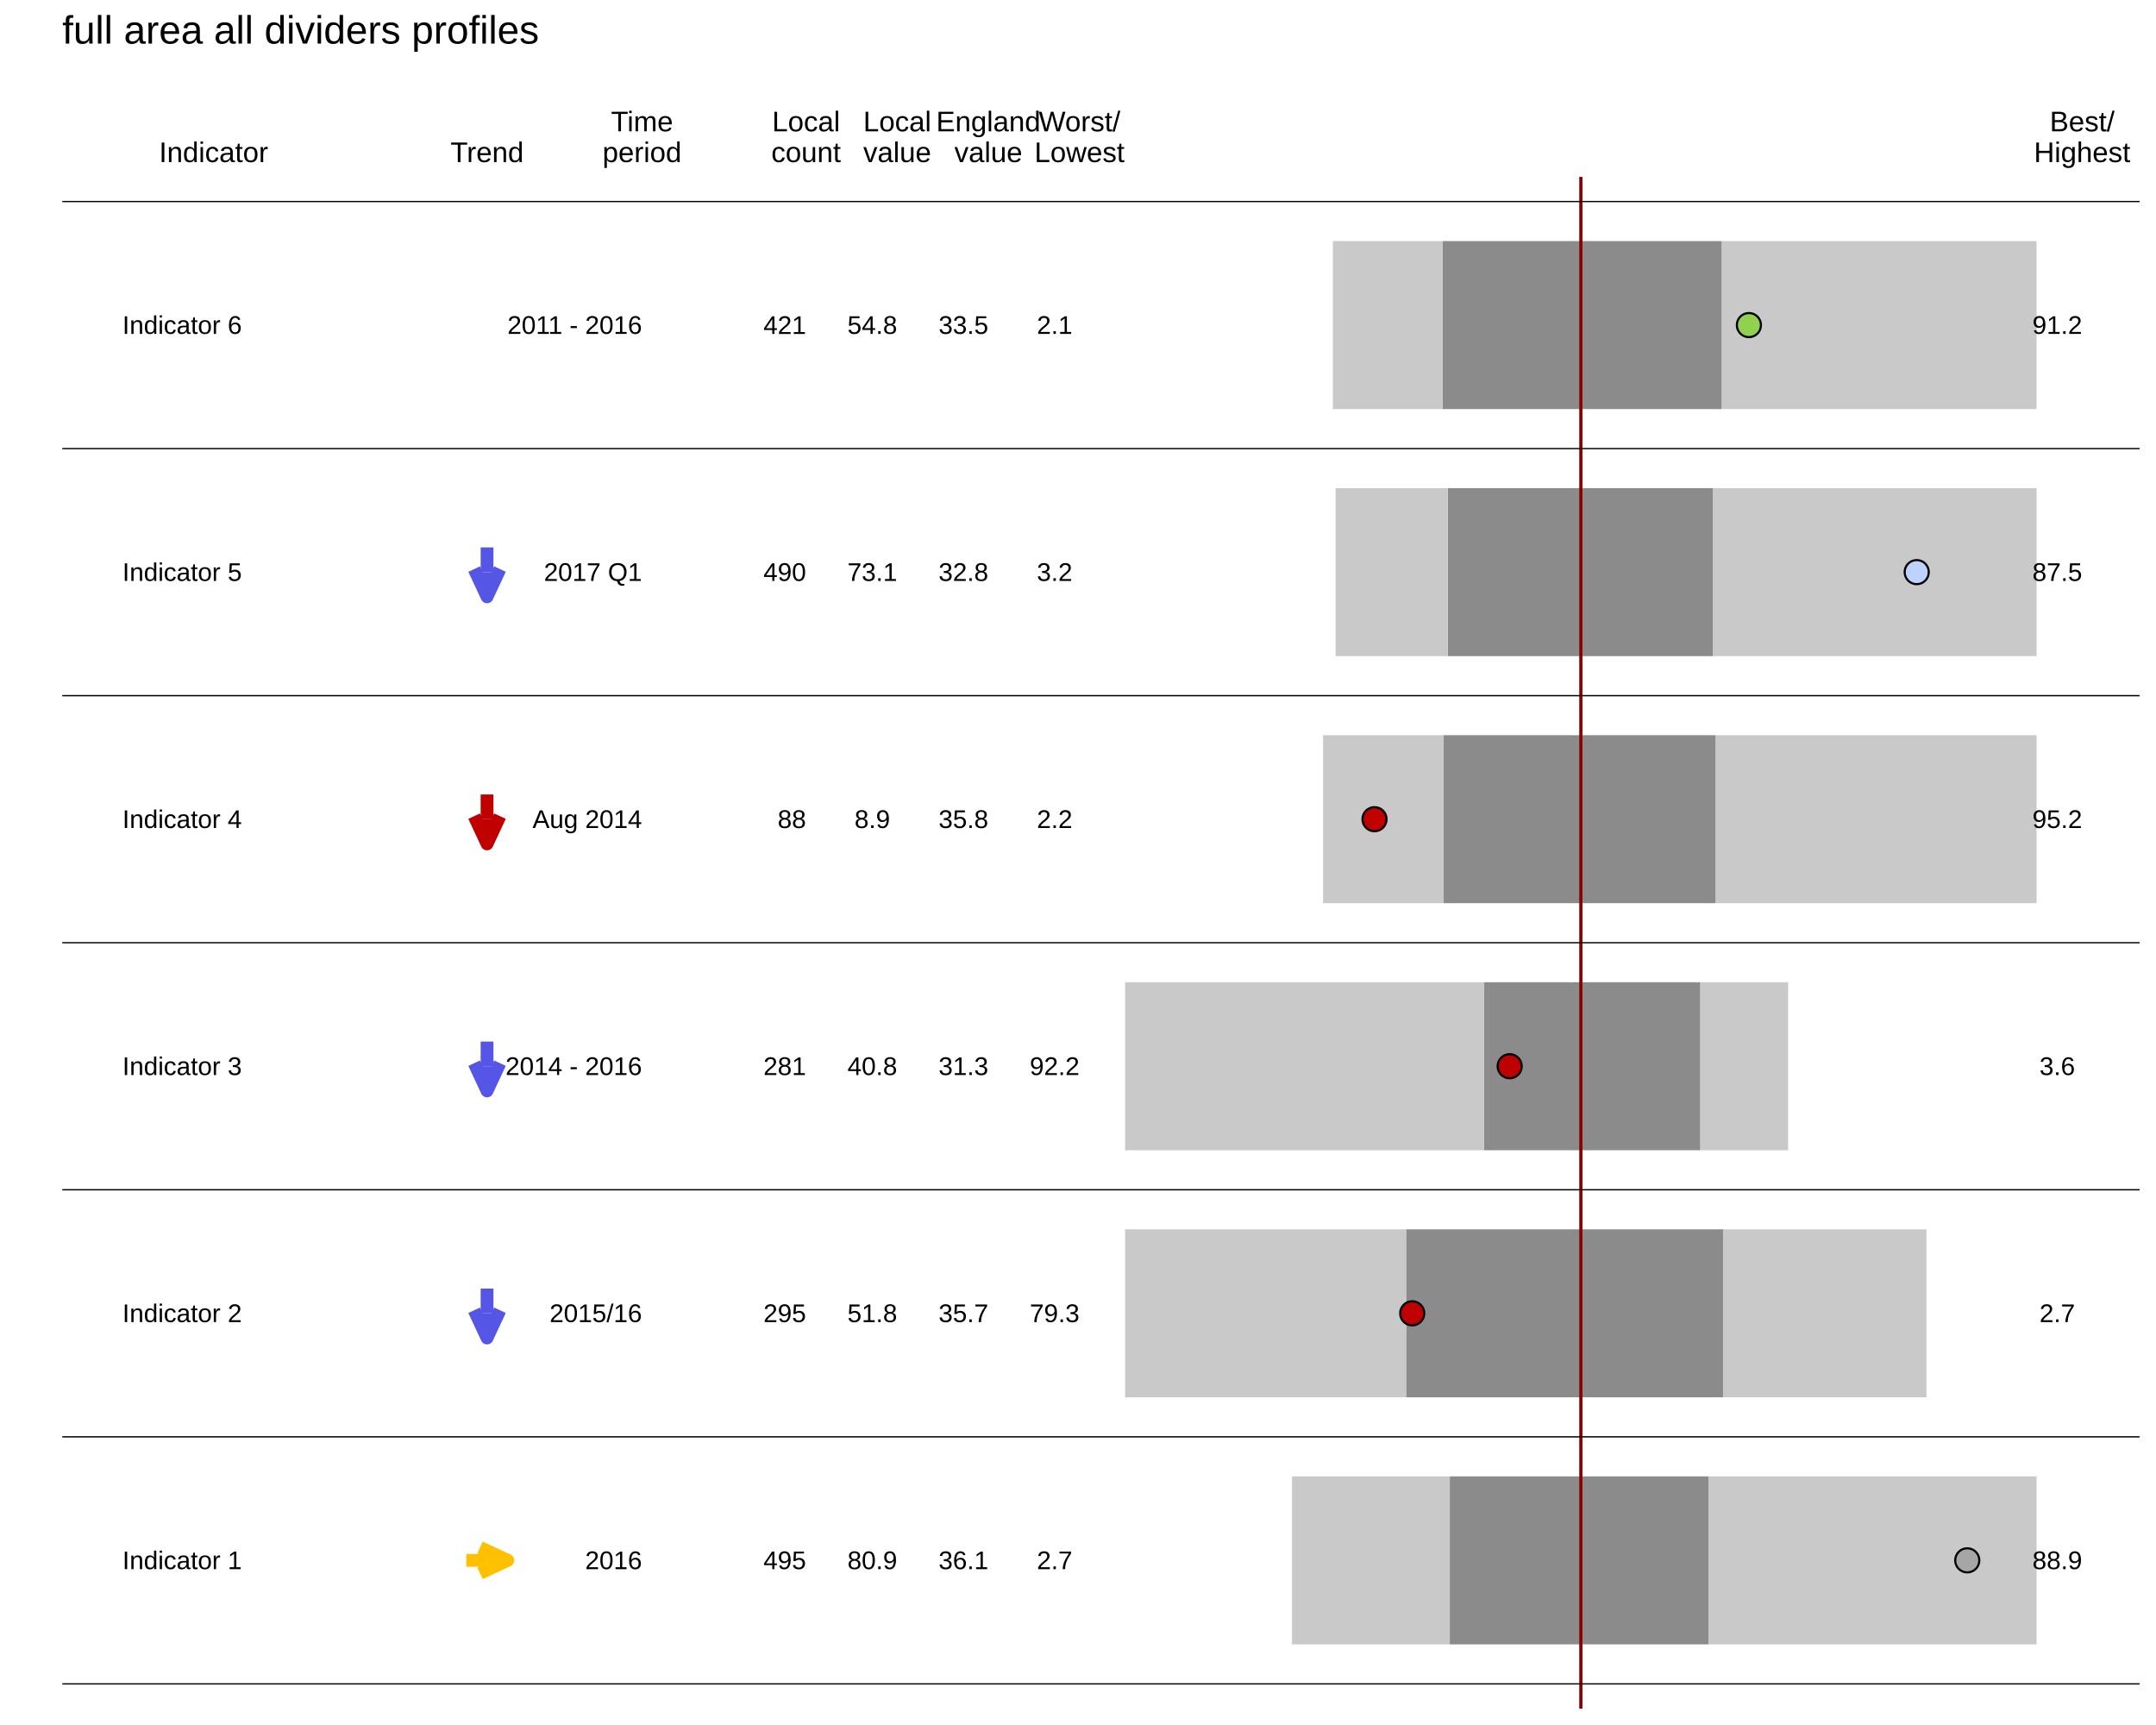
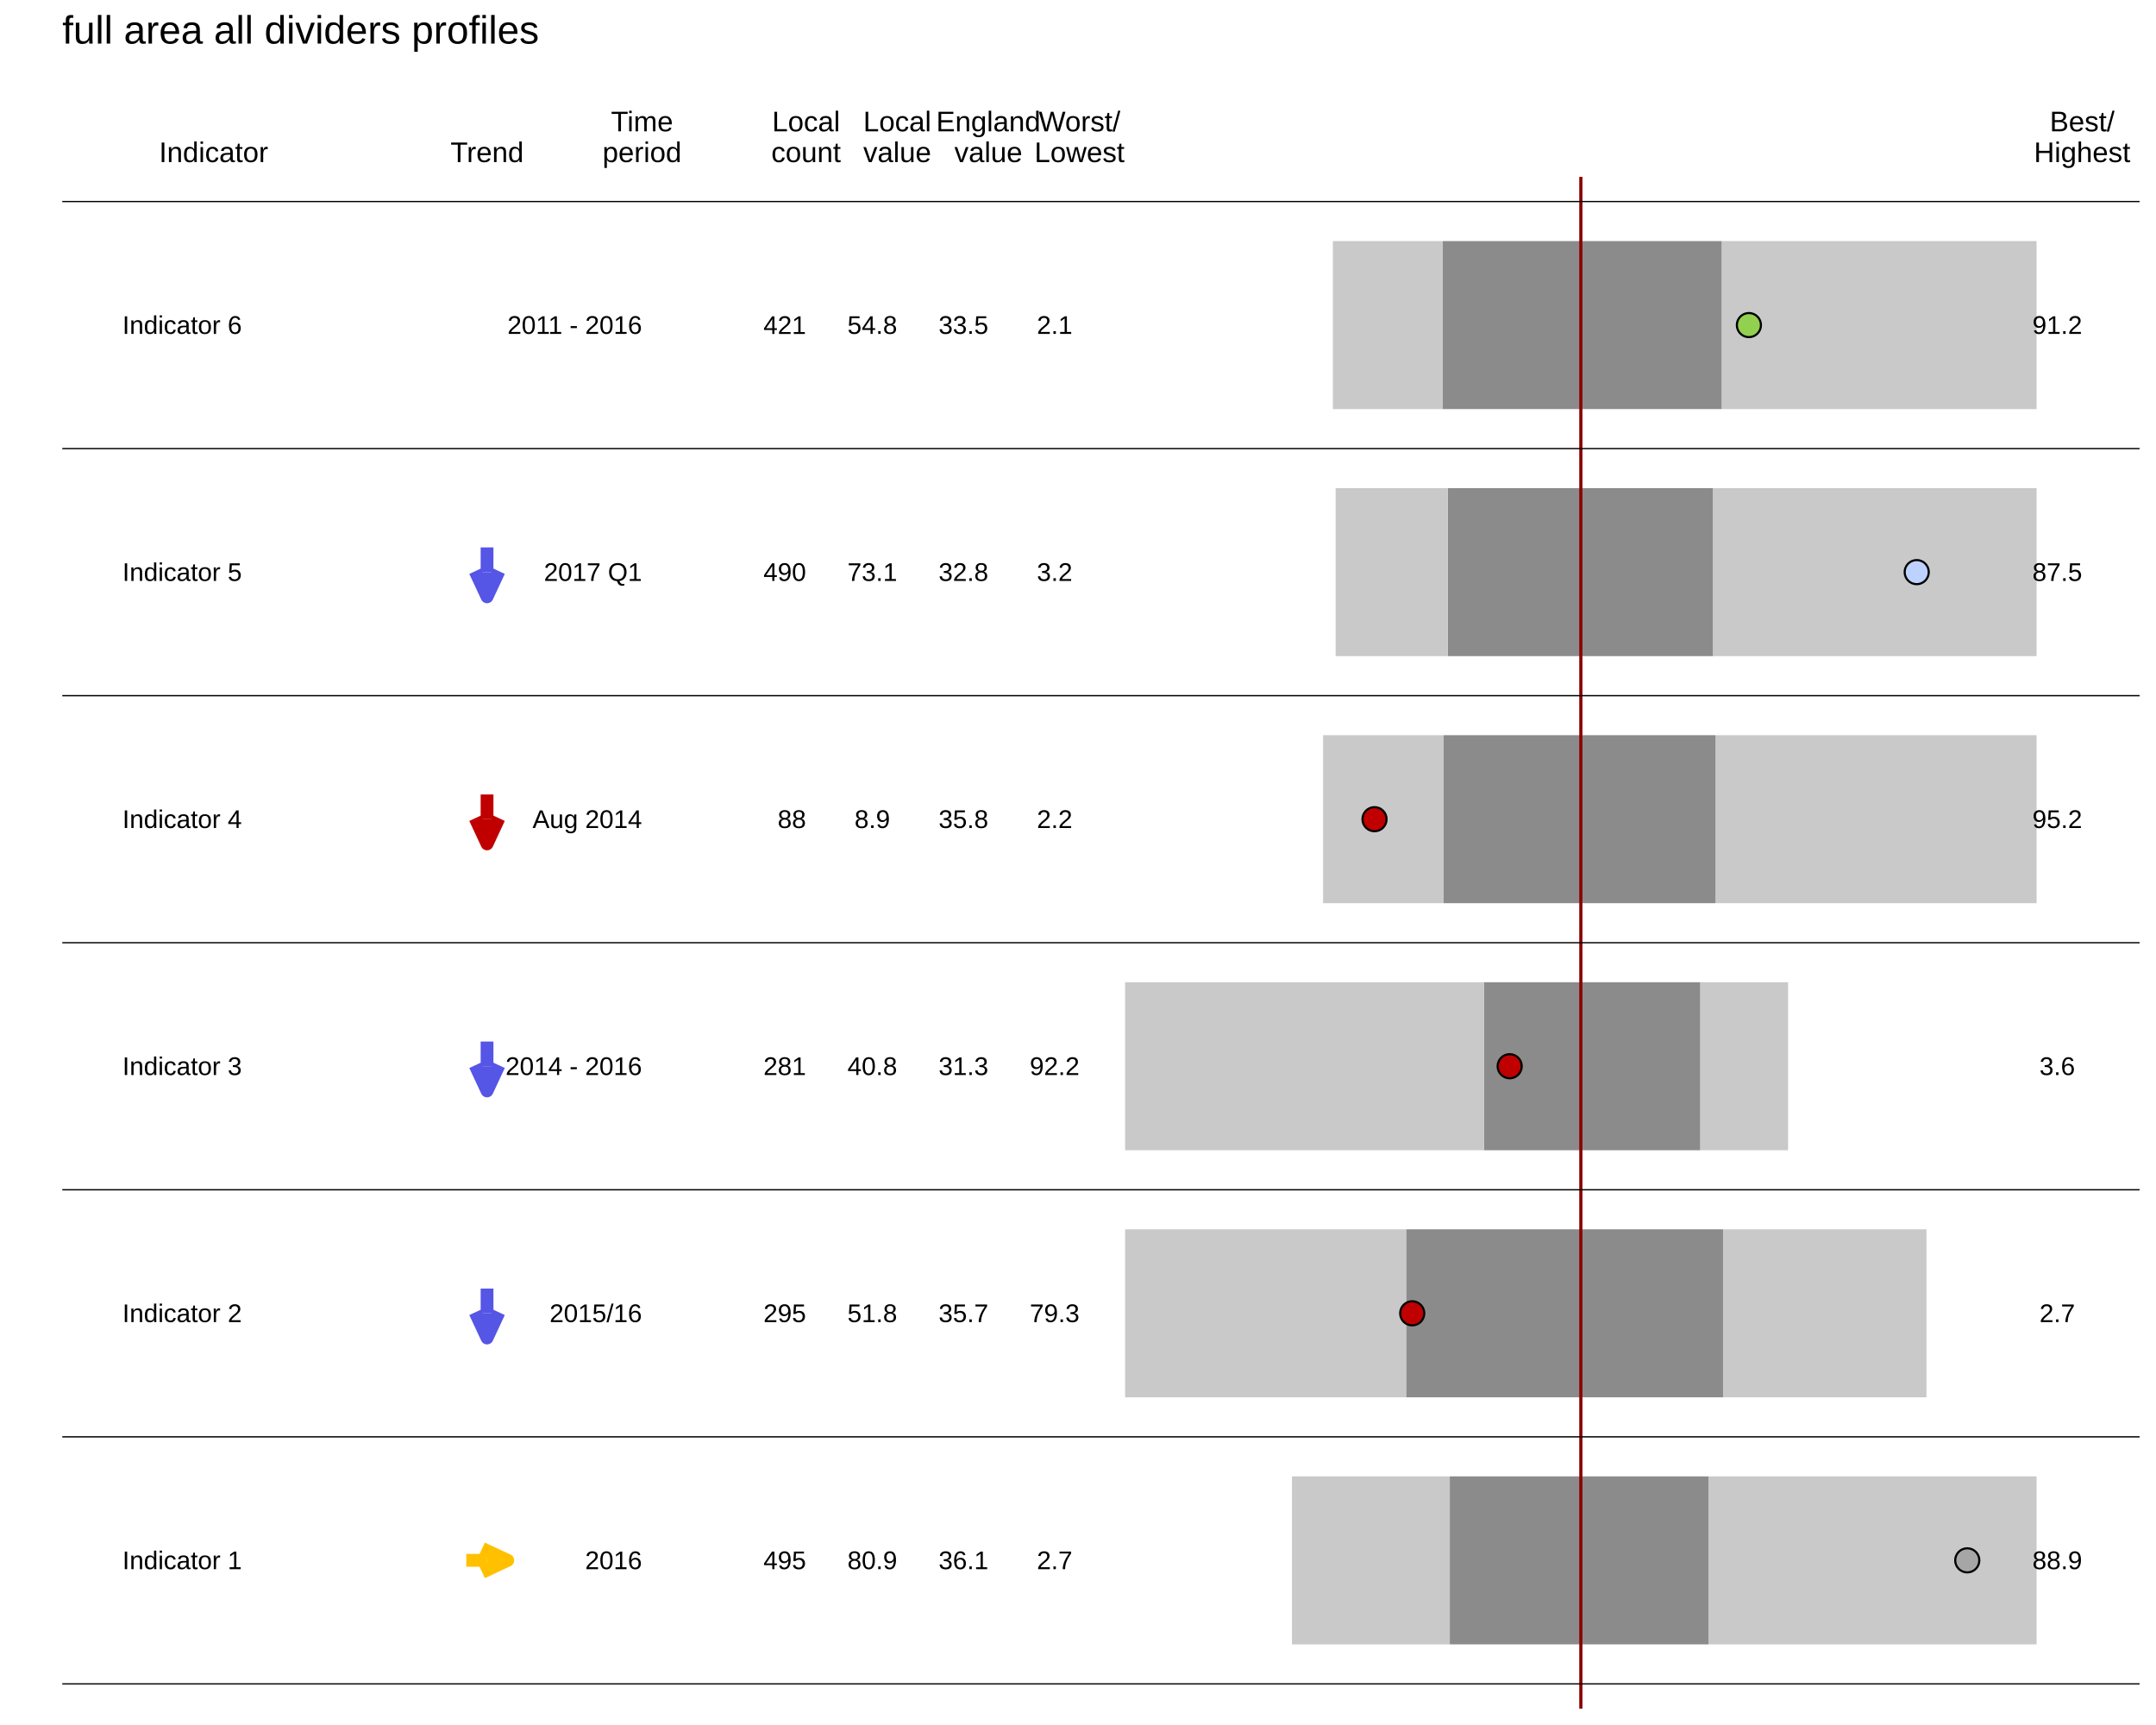
<svg xmlns="http://www.w3.org/2000/svg" viewBox="0 0 720.00 576.00">
  <defs>
    <style type="text/css">
    line, polyline, polygon, path, rect, circle {
      fill: none;
      stroke: #000000;
      stroke-linecap: round;
      stroke-linejoin: round;
      stroke-miterlimit: 10.00;
    }
  </style>
  </defs>
  <rect width="100%" height="100%" style="stroke: none; fill: #FFFFFF;" />
  <defs>
    <clipPath id="cpMjAuODB8NzE0LjUyfDU3MC41Mnw1OS4wNQ==">
      <rect x="20.80" y="59.05" width="693.72" height="511.47" />
    </clipPath>
  </defs>
  <rect x="570.52" y="492.98" width="109.60" height="56.10" style="stroke-width: 1.07; stroke: none; stroke-linecap: square; stroke-linejoin: miter; fill: #C9C9C9;" clip-path="url(#cpMjAuODB8NzE0LjUyfDU3MC41Mnw1OS4wNQ==)" />
  <rect x="484.15" y="492.98" width="86.38" height="56.10" style="stroke-width: 1.07; stroke: none; stroke-linecap: square; stroke-linejoin: miter; fill: #8B8B8B;" clip-path="url(#cpMjAuODB8NzE0LjUyfDU3MC41Mnw1OS4wNQ==)" />
  <rect x="431.44" y="492.98" width="52.70" height="56.10" style="stroke-width: 1.07; stroke: none; stroke-linecap: square; stroke-linejoin: miter; fill: #C9C9C9;" clip-path="url(#cpMjAuODB8NzE0LjUyfDU3MC41Mnw1OS4wNQ==)" />
  <rect x="375.73" y="492.98" width="55.71" height="56.10" style="stroke-width: 1.07; stroke: none; stroke-linecap: square; stroke-linejoin: miter; fill: #FFFFFF;" clip-path="url(#cpMjAuODB8NzE0LjUyfDU3MC41Mnw1OS4wNQ==)" />
  <rect x="575.42" y="410.48" width="67.93" height="56.10" style="stroke-width: 1.07; stroke: none; stroke-linecap: square; stroke-linejoin: miter; fill: #C9C9C9;" clip-path="url(#cpMjAuODB8NzE0LjUyfDU3MC41Mnw1OS4wNQ==)" />
  <rect x="469.56" y="410.48" width="105.85" height="56.10" style="stroke-width: 1.07; stroke: none; stroke-linecap: square; stroke-linejoin: miter; fill: #8B8B8B;" clip-path="url(#cpMjAuODB8NzE0LjUyfDU3MC41Mnw1OS4wNQ==)" />
  <rect x="375.73" y="410.48" width="93.84" height="56.10" style="stroke-width: 1.07; stroke: none; stroke-linecap: square; stroke-linejoin: miter; fill: #C9C9C9;" clip-path="url(#cpMjAuODB8NzE0LjUyfDU3MC41Mnw1OS4wNQ==)" />
  <rect x="375.73" y="410.48" width="0.00" height="56.10" style="stroke-width: 1.07; stroke: none; stroke-linecap: square; stroke-linejoin: miter; fill: #FFFFFF;" clip-path="url(#cpMjAuODB8NzE0LjUyfDU3MC41Mnw1OS4wNQ==)" />
  <rect x="567.78" y="327.98" width="29.36" height="56.10" style="stroke-width: 1.07; stroke: none; stroke-linecap: square; stroke-linejoin: miter; fill: #C9C9C9;" clip-path="url(#cpMjAuODB8NzE0LjUyfDU3MC41Mnw1OS4wNQ==)" />
  <rect x="495.57" y="327.98" width="72.21" height="56.10" style="stroke-width: 1.07; stroke: none; stroke-linecap: square; stroke-linejoin: miter; fill: #8B8B8B;" clip-path="url(#cpMjAuODB8NzE0LjUyfDU3MC41Mnw1OS4wNQ==)" />
  <rect x="375.73" y="327.98" width="119.85" height="56.10" style="stroke-width: 1.07; stroke: none; stroke-linecap: square; stroke-linejoin: miter; fill: #C9C9C9;" clip-path="url(#cpMjAuODB8NzE0LjUyfDU3MC41Mnw1OS4wNQ==)" />
  <rect x="375.73" y="327.98" width="0.00" height="56.10" style="stroke-width: 1.07; stroke: none; stroke-linecap: square; stroke-linejoin: miter; fill: #FFFFFF;" clip-path="url(#cpMjAuODB8NzE0LjUyfDU3MC41Mnw1OS4wNQ==)" />
  <rect x="572.92" y="245.49" width="107.21" height="56.10" style="stroke-width: 1.07; stroke: none; stroke-linecap: square; stroke-linejoin: miter; fill: #C9C9C9;" clip-path="url(#cpMjAuODB8NzE0LjUyfDU3MC41Mnw1OS4wNQ==)" />
  <rect x="482.11" y="245.49" width="90.80" height="56.10" style="stroke-width: 1.07; stroke: none; stroke-linecap: square; stroke-linejoin: miter; fill: #8B8B8B;" clip-path="url(#cpMjAuODB8NzE0LjUyfDU3MC41Mnw1OS4wNQ==)" />
  <rect x="441.82" y="245.49" width="40.30" height="56.10" style="stroke-width: 1.07; stroke: none; stroke-linecap: square; stroke-linejoin: miter; fill: #C9C9C9;" clip-path="url(#cpMjAuODB8NzE0LjUyfDU3MC41Mnw1OS4wNQ==)" />
  <rect x="375.73" y="245.49" width="66.09" height="56.10" style="stroke-width: 1.07; stroke: none; stroke-linecap: square; stroke-linejoin: miter; fill: #FFFFFF;" clip-path="url(#cpMjAuODB8NzE0LjUyfDU3MC41Mnw1OS4wNQ==)" />
  <rect x="572.01" y="162.99" width="108.12" height="56.10" style="stroke-width: 1.07; stroke: none; stroke-linecap: square; stroke-linejoin: miter; fill: #C9C9C9;" clip-path="url(#cpMjAuODB8NzE0LjUyfDU3MC41Mnw1OS4wNQ==)" />
  <rect x="483.50" y="162.99" width="88.51" height="56.10" style="stroke-width: 1.07; stroke: none; stroke-linecap: square; stroke-linejoin: miter; fill: #8B8B8B;" clip-path="url(#cpMjAuODB8NzE0LjUyfDU3MC41Mnw1OS4wNQ==)" />
  <rect x="445.96" y="162.99" width="37.54" height="56.10" style="stroke-width: 1.07; stroke: none; stroke-linecap: square; stroke-linejoin: miter; fill: #C9C9C9;" clip-path="url(#cpMjAuODB8NzE0LjUyfDU3MC41Mnw1OS4wNQ==)" />
  <rect x="375.73" y="162.99" width="70.23" height="56.10" style="stroke-width: 1.07; stroke: none; stroke-linecap: square; stroke-linejoin: miter; fill: #FFFFFF;" clip-path="url(#cpMjAuODB8NzE0LjUyfDU3MC41Mnw1OS4wNQ==)" />
  <rect x="574.94" y="80.50" width="105.18" height="56.10" style="stroke-width: 1.07; stroke: none; stroke-linecap: square; stroke-linejoin: miter; fill: #C9C9C9;" clip-path="url(#cpMjAuODB8NzE0LjUyfDU3MC41Mnw1OS4wNQ==)" />
  <rect x="481.72" y="80.50" width="93.22" height="56.10" style="stroke-width: 1.07; stroke: none; stroke-linecap: square; stroke-linejoin: miter; fill: #8B8B8B;" clip-path="url(#cpMjAuODB8NzE0LjUyfDU3MC41Mnw1OS4wNQ==)" />
  <rect x="445.05" y="80.50" width="36.67" height="56.10" style="stroke-width: 1.07; stroke: none; stroke-linecap: square; stroke-linejoin: miter; fill: #C9C9C9;" clip-path="url(#cpMjAuODB8NzE0LjUyfDU3MC41Mnw1OS4wNQ==)" />
  <rect x="375.73" y="80.50" width="69.32" height="56.10" style="stroke-width: 1.07; stroke: none; stroke-linecap: square; stroke-linejoin: miter; fill: #FFFFFF;" clip-path="url(#cpMjAuODB8NzE0LjUyfDU3MC41Mnw1OS4wNQ==)" />
  <circle cx="656.97" cy="521.02" r="3.02pt" style="stroke-width: 0.71; fill: #A6A6A6;" clip-path="url(#cpMjAuODB8NzE0LjUyfDU3MC41Mnw1OS4wNQ==)" />
  <circle cx="471.61" cy="438.53" r="3.02pt" style="stroke-width: 0.71; fill: #C00000;" clip-path="url(#cpMjAuODB8NzE0LjUyfDU3MC41Mnw1OS4wNQ==)" />
  <circle cx="504.16" cy="356.03" r="3.02pt" style="stroke-width: 0.71; fill: #C00000;" clip-path="url(#cpMjAuODB8NzE0LjUyfDU3MC41Mnw1OS4wNQ==)" />
  <circle cx="459.02" cy="273.54" r="3.02pt" style="stroke-width: 0.71; fill: #C00000;" clip-path="url(#cpMjAuODB8NzE0LjUyfDU3MC41Mnw1OS4wNQ==)" />
  <circle cx="640.09" cy="191.04" r="3.02pt" style="stroke-width: 0.71; fill: #BED2FF;" clip-path="url(#cpMjAuODB8NzE0LjUyfDU3MC41Mnw1OS4wNQ==)" />
  <circle cx="584.05" cy="108.55" r="3.02pt" style="stroke-width: 0.71; fill: #92D050;" clip-path="url(#cpMjAuODB8NzE0LjUyfDU3MC41Mnw1OS4wNQ==)" />
  <line x1="527.93" y1="570.52" x2="527.93" y2="59.05" style="stroke-width: 1.07; stroke: #8B0000; stroke-linecap: butt;" clip-path="url(#cpMjAuODB8NzE0LjUyfDU3MC41Mnw1OS4wNQ==)" />
  <g clip-path="url(#cpMjAuODB8NzE0LjUyfDU3MC41Mnw1OS4wNQ==)">
    <text x="678.72" y="523.96" style="font-size: 8.54px; font-family: Liberation Sans;" textLength="16.62px" lengthAdjust="spacingAndGlyphs">88.9</text>
  </g>
  <g clip-path="url(#cpMjAuODB8NzE0LjUyfDU3MC41Mnw1OS4wNQ==)">
    <text x="346.26" y="523.96" style="font-size: 8.54px; font-family: Liberation Sans;" textLength="14.25px" lengthAdjust="spacingAndGlyphs">2.7 </text>
  </g>
  <g clip-path="url(#cpMjAuODB8NzE0LjUyfDU3MC41Mnw1OS4wNQ==)">
    <text x="681.09" y="441.47" style="font-size: 8.54px; font-family: Liberation Sans;" textLength="14.25px" lengthAdjust="spacingAndGlyphs">2.7 </text>
  </g>
  <g clip-path="url(#cpMjAuODB8NzE0LjUyfDU3MC41Mnw1OS4wNQ==)">
    <text x="343.88" y="441.47" style="font-size: 8.54px; font-family: Liberation Sans;" textLength="16.62px" lengthAdjust="spacingAndGlyphs">79.3</text>
  </g>
  <g clip-path="url(#cpMjAuODB8NzE0LjUyfDU3MC41Mnw1OS4wNQ==)">
    <text x="681.09" y="358.97" style="font-size: 8.54px; font-family: Liberation Sans;" textLength="14.25px" lengthAdjust="spacingAndGlyphs">3.6 </text>
  </g>
  <g clip-path="url(#cpMjAuODB8NzE0LjUyfDU3MC41Mnw1OS4wNQ==)">
    <text x="343.88" y="358.97" style="font-size: 8.54px; font-family: Liberation Sans;" textLength="16.62px" lengthAdjust="spacingAndGlyphs">92.2</text>
  </g>
  <g clip-path="url(#cpMjAuODB8NzE0LjUyfDU3MC41Mnw1OS4wNQ==)">
    <text x="678.72" y="276.48" style="font-size: 8.54px; font-family: Liberation Sans;" textLength="16.62px" lengthAdjust="spacingAndGlyphs">95.2</text>
  </g>
  <g clip-path="url(#cpMjAuODB8NzE0LjUyfDU3MC41Mnw1OS4wNQ==)">
    <text x="346.26" y="276.48" style="font-size: 8.54px; font-family: Liberation Sans;" textLength="14.25px" lengthAdjust="spacingAndGlyphs">2.2 </text>
  </g>
  <g clip-path="url(#cpMjAuODB8NzE0LjUyfDU3MC41Mnw1OS4wNQ==)">
    <text x="678.72" y="193.98" style="font-size: 8.54px; font-family: Liberation Sans;" textLength="16.62px" lengthAdjust="spacingAndGlyphs">87.5</text>
  </g>
  <g clip-path="url(#cpMjAuODB8NzE0LjUyfDU3MC41Mnw1OS4wNQ==)">
    <text x="346.26" y="193.98" style="font-size: 8.54px; font-family: Liberation Sans;" textLength="14.25px" lengthAdjust="spacingAndGlyphs">3.2 </text>
  </g>
  <g clip-path="url(#cpMjAuODB8NzE0LjUyfDU3MC41Mnw1OS4wNQ==)">
    <text x="678.72" y="111.49" style="font-size: 8.54px; font-family: Liberation Sans;" textLength="16.62px" lengthAdjust="spacingAndGlyphs">91.2</text>
  </g>
  <g clip-path="url(#cpMjAuODB8NzE0LjUyfDU3MC41Mnw1OS4wNQ==)">
    <text x="346.26" y="111.49" style="font-size: 8.54px; font-family: Liberation Sans;" textLength="14.25px" lengthAdjust="spacingAndGlyphs">2.1 </text>
  </g>
  <g clip-path="url(#cpMjAuODB8NzE0LjUyfDU3MC41Mnw1OS4wNQ==)">
    <text x="313.44" y="523.96" style="font-size: 8.54px; font-family: Liberation Sans;" textLength="16.62px" lengthAdjust="spacingAndGlyphs">36.1</text>
  </g>
  <g clip-path="url(#cpMjAuODB8NzE0LjUyfDU3MC41Mnw1OS4wNQ==)">
    <text x="313.44" y="441.47" style="font-size: 8.54px; font-family: Liberation Sans;" textLength="16.62px" lengthAdjust="spacingAndGlyphs">35.7</text>
  </g>
  <g clip-path="url(#cpMjAuODB8NzE0LjUyfDU3MC41Mnw1OS4wNQ==)">
    <text x="313.44" y="358.97" style="font-size: 8.54px; font-family: Liberation Sans;" textLength="16.62px" lengthAdjust="spacingAndGlyphs">31.3</text>
  </g>
  <g clip-path="url(#cpMjAuODB8NzE0LjUyfDU3MC41Mnw1OS4wNQ==)">
    <text x="313.44" y="276.48" style="font-size: 8.54px; font-family: Liberation Sans;" textLength="16.62px" lengthAdjust="spacingAndGlyphs">35.8</text>
  </g>
  <g clip-path="url(#cpMjAuODB8NzE0LjUyfDU3MC41Mnw1OS4wNQ==)">
    <text x="313.44" y="193.98" style="font-size: 8.54px; font-family: Liberation Sans;" textLength="16.62px" lengthAdjust="spacingAndGlyphs">32.8</text>
  </g>
  <g clip-path="url(#cpMjAuODB8NzE0LjUyfDU3MC41Mnw1OS4wNQ==)">
    <text x="313.44" y="111.49" style="font-size: 8.54px; font-family: Liberation Sans;" textLength="16.62px" lengthAdjust="spacingAndGlyphs">33.5</text>
  </g>
  <g clip-path="url(#cpMjAuODB8NzE0LjUyfDU3MC41Mnw1OS4wNQ==)">
    <text x="283.00" y="523.96" style="font-size: 8.54px; font-family: Liberation Sans;" textLength="16.62px" lengthAdjust="spacingAndGlyphs">80.9</text>
  </g>
  <g clip-path="url(#cpMjAuODB8NzE0LjUyfDU3MC41Mnw1OS4wNQ==)">
    <text x="283.00" y="441.47" style="font-size: 8.54px; font-family: Liberation Sans;" textLength="16.62px" lengthAdjust="spacingAndGlyphs">51.8</text>
  </g>
  <g clip-path="url(#cpMjAuODB8NzE0LjUyfDU3MC41Mnw1OS4wNQ==)">
    <text x="283.00" y="358.97" style="font-size: 8.54px; font-family: Liberation Sans;" textLength="16.62px" lengthAdjust="spacingAndGlyphs">40.8</text>
  </g>
  <g clip-path="url(#cpMjAuODB8NzE0LjUyfDU3MC41Mnw1OS4wNQ==)">
    <text x="285.38" y="276.48" style="font-size: 8.54px; font-family: Liberation Sans;" textLength="14.25px" lengthAdjust="spacingAndGlyphs">8.9 </text>
  </g>
  <g clip-path="url(#cpMjAuODB8NzE0LjUyfDU3MC41Mnw1OS4wNQ==)">
    <text x="283.00" y="193.98" style="font-size: 8.54px; font-family: Liberation Sans;" textLength="16.62px" lengthAdjust="spacingAndGlyphs">73.1</text>
  </g>
  <g clip-path="url(#cpMjAuODB8NzE0LjUyfDU3MC41Mnw1OS4wNQ==)">
    <text x="283.00" y="111.49" style="font-size: 8.54px; font-family: Liberation Sans;" textLength="16.62px" lengthAdjust="spacingAndGlyphs">54.8</text>
  </g>
  <g clip-path="url(#cpMjAuODB8NzE0LjUyfDU3MC41Mnw1OS4wNQ==)">
    <text x="254.94" y="523.96" style="font-size: 8.54px; font-family: Liberation Sans;" textLength="14.25px" lengthAdjust="spacingAndGlyphs">495</text>
  </g>
  <g clip-path="url(#cpMjAuODB8NzE0LjUyfDU3MC41Mnw1OS4wNQ==)">
    <text x="254.94" y="441.47" style="font-size: 8.54px; font-family: Liberation Sans;" textLength="14.25px" lengthAdjust="spacingAndGlyphs">295</text>
  </g>
  <g clip-path="url(#cpMjAuODB8NzE0LjUyfDU3MC41Mnw1OS4wNQ==)">
    <text x="254.94" y="358.97" style="font-size: 8.54px; font-family: Liberation Sans;" textLength="14.25px" lengthAdjust="spacingAndGlyphs">281</text>
  </g>
  <g clip-path="url(#cpMjAuODB8NzE0LjUyfDU3MC41Mnw1OS4wNQ==)">
    <text x="259.69" y="276.48" style="font-size: 8.54px; font-family: Liberation Sans;" textLength="9.50px" lengthAdjust="spacingAndGlyphs">88</text>
  </g>
  <g clip-path="url(#cpMjAuODB8NzE0LjUyfDU3MC41Mnw1OS4wNQ==)">
    <text x="254.94" y="193.98" style="font-size: 8.54px; font-family: Liberation Sans;" textLength="14.25px" lengthAdjust="spacingAndGlyphs">490</text>
  </g>
  <g clip-path="url(#cpMjAuODB8NzE0LjUyfDU3MC41Mnw1OS4wNQ==)">
    <text x="254.94" y="111.52" style="font-size: 8.54px; font-family: Liberation Sans;" textLength="14.25px" lengthAdjust="spacingAndGlyphs">421</text>
  </g>
  <g clip-path="url(#cpMjAuODB8NzE0LjUyfDU3MC41Mnw1OS4wNQ==)">
    <text x="195.40" y="523.96" style="font-size: 8.54px; font-family: Liberation Sans;" textLength="19.00px" lengthAdjust="spacingAndGlyphs">2016</text>
  </g>
  <g clip-path="url(#cpMjAuODB8NzE0LjUyfDU3MC41Mnw1OS4wNQ==)">
    <text x="183.52" y="441.47" style="font-size: 8.54px; font-family: Liberation Sans;" textLength="30.88px" lengthAdjust="spacingAndGlyphs">2015/16</text>
  </g>
  <g clip-path="url(#cpMjAuODB8NzE0LjUyfDU3MC41Mnw1OS4wNQ==)">
    <text x="168.80" y="358.97" style="font-size: 8.54px; font-family: Liberation Sans;" textLength="45.59px" lengthAdjust="spacingAndGlyphs">2014 - 2016</text>
  </g>
  <g clip-path="url(#cpMjAuODB8NzE0LjUyfDU3MC41Mnw1OS4wNQ==)">
    <text x="177.84" y="276.48" style="font-size: 8.54px; font-family: Liberation Sans;" textLength="36.56px" lengthAdjust="spacingAndGlyphs">Aug 2014</text>
  </g>
  <g clip-path="url(#cpMjAuODB8NzE0LjUyfDU3MC41Mnw1OS4wNQ==)">
    <text x="181.63" y="193.98" style="font-size: 8.54px; font-family: Liberation Sans;" textLength="32.77px" lengthAdjust="spacingAndGlyphs">2017 Q1</text>
  </g>
  <g clip-path="url(#cpMjAuODB8NzE0LjUyfDU3MC41Mnw1OS4wNQ==)">
    <text x="169.45" y="111.49" style="font-size: 8.54px; font-family: Liberation Sans;" textLength="44.95px" lengthAdjust="spacingAndGlyphs">2011 - 2016</text>
  </g>
  <line x1="162.65" y1="521.02" x2="169.58" y2="521.02" style="stroke-width: 4.27; stroke: #FFC000; stroke-linecap: butt;" clip-path="url(#cpMjAuODB8NzE0LjUyfDU3MC41Mnw1OS4wNQ==)" />
-   <polyline points="160.31,525.35 169.58,521.02 160.31,516.70 " style="stroke-width: 4.27; stroke: #FFC000; stroke-linecap: butt;" clip-path="url(#cpMjAuODB8NzE0LjUyfDU3MC41Mnw1OS4wNQ==)" />
+   <polyline points="161.02,525.02 169.58,521.02 161.02,517.03 " style="stroke-width: 4.27; stroke: #FFC000; stroke-linecap: butt;" clip-path="url(#cpMjAuODB8NzE0LjUyfDU3MC41Mnw1OS4wNQ==)" />
  <line x1="162.65" y1="438.53" x2="162.65" y2="446.78" style="stroke-width: 4.27; stroke: #5555E6; stroke-linecap: butt;" clip-path="url(#cpMjAuODB8NzE0LjUyfDU3MC41Mnw1OS4wNQ==)" />
-   <polyline points="158.33,437.51 162.65,446.78 166.97,437.51 " style="stroke-width: 4.27; stroke: #5555E6; stroke-linecap: butt;" clip-path="url(#cpMjAuODB8NzE0LjUyfDU3MC41Mnw1OS4wNQ==)" />
+   <polyline points="158.66,438.21 162.65,446.78 166.64,438.21 " style="stroke-width: 4.27; stroke: #5555E6; stroke-linecap: butt;" clip-path="url(#cpMjAuODB8NzE0LjUyfDU3MC41Mnw1OS4wNQ==)" />
  <line x1="162.65" y1="356.03" x2="162.65" y2="364.28" style="stroke-width: 4.27; stroke: #5555E6; stroke-linecap: butt;" clip-path="url(#cpMjAuODB8NzE0LjUyfDU3MC41Mnw1OS4wNQ==)" />
-   <polyline points="158.33,355.01 162.65,364.28 166.97,355.01 " style="stroke-width: 4.27; stroke: #5555E6; stroke-linecap: butt;" clip-path="url(#cpMjAuODB8NzE0LjUyfDU3MC41Mnw1OS4wNQ==)" />
+   <polyline points="158.66,355.72 162.65,364.28 166.64,355.72 " style="stroke-width: 4.27; stroke: #5555E6; stroke-linecap: butt;" clip-path="url(#cpMjAuODB8NzE0LjUyfDU3MC41Mnw1OS4wNQ==)" />
  <line x1="162.65" y1="273.54" x2="162.65" y2="281.79" style="stroke-width: 4.27; stroke: #C00000; stroke-linecap: butt;" clip-path="url(#cpMjAuODB8NzE0LjUyfDU3MC41Mnw1OS4wNQ==)" />
-   <polyline points="158.33,272.52 162.65,281.79 166.97,272.52 " style="stroke-width: 4.27; stroke: #C00000; stroke-linecap: butt;" clip-path="url(#cpMjAuODB8NzE0LjUyfDU3MC41Mnw1OS4wNQ==)" />
+   <polyline points="158.66,273.22 162.65,281.79 166.64,273.22 " style="stroke-width: 4.27; stroke: #C00000; stroke-linecap: butt;" clip-path="url(#cpMjAuODB8NzE0LjUyfDU3MC41Mnw1OS4wNQ==)" />
  <line x1="162.65" y1="191.04" x2="162.65" y2="199.29" style="stroke-width: 4.27; stroke: #5555E6; stroke-linecap: butt;" clip-path="url(#cpMjAuODB8NzE0LjUyfDU3MC41Mnw1OS4wNQ==)" />
-   <polyline points="158.33,190.02 162.65,199.29 166.97,190.02 " style="stroke-width: 4.27; stroke: #5555E6; stroke-linecap: butt;" clip-path="url(#cpMjAuODB8NzE0LjUyfDU3MC41Mnw1OS4wNQ==)" />
+   <polyline points="158.66,190.73 162.65,199.29 166.64,190.73 " style="stroke-width: 4.27; stroke: #5555E6; stroke-linecap: butt;" clip-path="url(#cpMjAuODB8NzE0LjUyfDU3MC41Mnw1OS4wNQ==)" />
  <line x1="162.65" y1="521.02" x2="155.72" y2="521.02" style="stroke-width: 4.27; stroke: #FFC000; stroke-linecap: butt;" clip-path="url(#cpMjAuODB8NzE0LjUyfDU3MC41Mnw1OS4wNQ==)" />
  <line x1="162.65" y1="438.53" x2="162.65" y2="430.28" style="stroke-width: 4.27; stroke: #5555E6; stroke-linecap: butt;" clip-path="url(#cpMjAuODB8NzE0LjUyfDU3MC41Mnw1OS4wNQ==)" />
  <line x1="162.65" y1="356.03" x2="162.65" y2="347.78" style="stroke-width: 4.27; stroke: #5555E6; stroke-linecap: butt;" clip-path="url(#cpMjAuODB8NzE0LjUyfDU3MC41Mnw1OS4wNQ==)" />
  <line x1="162.65" y1="273.54" x2="162.65" y2="265.29" style="stroke-width: 4.27; stroke: #C00000; stroke-linecap: butt;" clip-path="url(#cpMjAuODB8NzE0LjUyfDU3MC41Mnw1OS4wNQ==)" />
  <line x1="162.65" y1="191.04" x2="162.65" y2="182.79" style="stroke-width: 4.27; stroke: #5555E6; stroke-linecap: butt;" clip-path="url(#cpMjAuODB8NzE0LjUyfDU3MC41Mnw1OS4wNQ==)" />
  <g clip-path="url(#cpMjAuODB8NzE0LjUyfDU3MC41Mnw1OS4wNQ==)">
    <text x="40.89" y="523.96" style="font-size: 8.54px; font-family: Liberation Sans;" textLength="39.88px" lengthAdjust="spacingAndGlyphs">Indicator 1</text>
  </g>
  <g clip-path="url(#cpMjAuODB8NzE0LjUyfDU3MC41Mnw1OS4wNQ==)">
    <text x="40.89" y="441.47" style="font-size: 8.54px; font-family: Liberation Sans;" textLength="39.88px" lengthAdjust="spacingAndGlyphs">Indicator 2</text>
  </g>
  <g clip-path="url(#cpMjAuODB8NzE0LjUyfDU3MC41Mnw1OS4wNQ==)">
    <text x="40.89" y="358.97" style="font-size: 8.54px; font-family: Liberation Sans;" textLength="39.88px" lengthAdjust="spacingAndGlyphs">Indicator 3</text>
  </g>
  <g clip-path="url(#cpMjAuODB8NzE0LjUyfDU3MC41Mnw1OS4wNQ==)">
    <text x="40.89" y="276.48" style="font-size: 8.54px; font-family: Liberation Sans;" textLength="39.88px" lengthAdjust="spacingAndGlyphs">Indicator 4</text>
  </g>
  <g clip-path="url(#cpMjAuODB8NzE0LjUyfDU3MC41Mnw1OS4wNQ==)">
    <text x="40.89" y="193.98" style="font-size: 8.54px; font-family: Liberation Sans;" textLength="39.88px" lengthAdjust="spacingAndGlyphs">Indicator 5</text>
  </g>
  <g clip-path="url(#cpMjAuODB8NzE0LjUyfDU3MC41Mnw1OS4wNQ==)">
    <text x="40.89" y="111.49" style="font-size: 8.54px; font-family: Liberation Sans;" textLength="39.88px" lengthAdjust="spacingAndGlyphs">Indicator 6</text>
  </g>
  <line x1="20.80" y1="562.27" x2="714.52" y2="562.27" style="stroke-width: 0.43; stroke-linecap: butt;" clip-path="url(#cpMjAuODB8NzE0LjUyfDU3MC41Mnw1OS4wNQ==)" />
  <line x1="20.80" y1="479.78" x2="714.52" y2="479.78" style="stroke-width: 0.43; stroke-linecap: butt;" clip-path="url(#cpMjAuODB8NzE0LjUyfDU3MC41Mnw1OS4wNQ==)" />
  <line x1="20.80" y1="397.28" x2="714.52" y2="397.28" style="stroke-width: 0.43; stroke-linecap: butt;" clip-path="url(#cpMjAuODB8NzE0LjUyfDU3MC41Mnw1OS4wNQ==)" />
  <line x1="20.80" y1="314.79" x2="714.52" y2="314.79" style="stroke-width: 0.43; stroke-linecap: butt;" clip-path="url(#cpMjAuODB8NzE0LjUyfDU3MC41Mnw1OS4wNQ==)" />
  <line x1="20.80" y1="232.29" x2="714.52" y2="232.29" style="stroke-width: 0.43; stroke-linecap: butt;" clip-path="url(#cpMjAuODB8NzE0LjUyfDU3MC41Mnw1OS4wNQ==)" />
  <line x1="20.80" y1="149.80" x2="714.52" y2="149.80" style="stroke-width: 0.43; stroke-linecap: butt;" clip-path="url(#cpMjAuODB8NzE0LjUyfDU3MC41Mnw1OS4wNQ==)" />
  <line x1="20.80" y1="67.30" x2="714.52" y2="67.30" style="stroke-width: 0.43; stroke-linecap: butt;" clip-path="url(#cpMjAuODB8NzE0LjUyfDU3MC41Mnw1OS4wNQ==)" />
  <defs>
    <clipPath id="cpMC4wMHw3MjAuMDB8NTc2LjAwfDAuMDA=">
      <rect x="0.00" y="0.00" width="720.00" height="576.00" />
    </clipPath>
  </defs>
  <g clip-path="url(#cpMC4wMHw3MjAuMDB8NTc2LjAwfDAuMDA=)">
    <text x="53.12" y="54.12" style="font-size: 9.50px; font-family: Liberation Sans;" textLength="36.42px" lengthAdjust="spacingAndGlyphs">Indicator</text>
  </g>
  <g clip-path="url(#cpMC4wMHw3MjAuMDB8NTc2LjAwfDAuMDA=)">
    <text x="150.43" y="54.12" style="font-size: 9.50px; font-family: Liberation Sans;" textLength="24.44px" lengthAdjust="spacingAndGlyphs">Trend</text>
  </g>
  <g clip-path="url(#cpMC4wMHw3MjAuMDB8NTc2LjAwfDAuMDA=)">
    <text x="204.03" y="43.85" style="font-size: 9.50px; font-family: Liberation Sans;" textLength="20.73px" lengthAdjust="spacingAndGlyphs">Time</text>
  </g>
  <g clip-path="url(#cpMC4wMHw3MjAuMDB8NTc2LjAwfDAuMDA=)">
    <text x="201.20" y="54.12" style="font-size: 9.50px; font-family: Liberation Sans;" textLength="26.39px" lengthAdjust="spacingAndGlyphs">period</text>
  </g>
  <g clip-path="url(#cpMC4wMHw3MjAuMDB8NTc2LjAwfDAuMDA=)">
    <text x="257.84" y="43.85" style="font-size: 9.50px; font-family: Liberation Sans;" textLength="22.70px" lengthAdjust="spacingAndGlyphs">Local</text>
  </g>
  <g clip-path="url(#cpMC4wMHw3MjAuMDB8NTc2LjAwfDAuMDA=)">
    <text x="257.57" y="54.12" style="font-size: 9.50px; font-family: Liberation Sans;" textLength="23.23px" lengthAdjust="spacingAndGlyphs">count</text>
  </g>
  <g clip-path="url(#cpMC4wMHw3MjAuMDB8NTc2LjAwfDAuMDA=)">
    <text x="288.28" y="43.85" style="font-size: 9.50px; font-family: Liberation Sans;" textLength="22.70px" lengthAdjust="spacingAndGlyphs">Local</text>
  </g>
  <g clip-path="url(#cpMC4wMHw3MjAuMDB8NTc2LjAwfDAuMDA=)">
    <text x="288.28" y="54.12" style="font-size: 9.50px; font-family: Liberation Sans;" textLength="22.70px" lengthAdjust="spacingAndGlyphs">value</text>
  </g>
  <g clip-path="url(#cpMC4wMHw3MjAuMDB8NTc2LjAwfDAuMDA=)">
    <text x="312.64" y="43.85" style="font-size: 9.50px; font-family: Liberation Sans;" textLength="34.86px" lengthAdjust="spacingAndGlyphs">England</text>
  </g>
  <g clip-path="url(#cpMC4wMHw3MjAuMDB8NTc2LjAwfDAuMDA=)">
    <text x="318.72" y="54.12" style="font-size: 9.50px; font-family: Liberation Sans;" textLength="22.70px" lengthAdjust="spacingAndGlyphs">value</text>
  </g>
  <g clip-path="url(#cpMC4wMHw3MjAuMDB8NTc2LjAwfDAuMDA=)">
    <text x="346.88" y="43.85" style="font-size: 9.50px; font-family: Liberation Sans;" textLength="27.27px" lengthAdjust="spacingAndGlyphs">Worst/</text>
  </g>
  <g clip-path="url(#cpMC4wMHw3MjAuMDB8NTc2LjAwfDAuMDA=)">
    <text x="345.46" y="54.12" style="font-size: 9.50px; font-family: Liberation Sans;" textLength="30.09px" lengthAdjust="spacingAndGlyphs">Lowest</text>
  </g>
  <g clip-path="url(#cpMC4wMHw3MjAuMDB8NTc2LjAwfDAuMDA=)">
    <text x="684.52" y="43.85" style="font-size: 9.50px; font-family: Liberation Sans;" textLength="21.66px" lengthAdjust="spacingAndGlyphs">Best/</text>
  </g>
  <g clip-path="url(#cpMC4wMHw3MjAuMDB8NTc2LjAwfDAuMDA=)">
    <text x="679.24" y="54.12" style="font-size: 9.50px; font-family: Liberation Sans;" textLength="32.20px" lengthAdjust="spacingAndGlyphs">Highest</text>
  </g>
  <g clip-path="url(#cpMC4wMHw3MjAuMDB8NTc2LjAwfDAuMDA=)">
    <text x="20.80" y="14.56" style="font-size: 13.20px; font-family: Liberation Sans;" textLength="159.00px" lengthAdjust="spacingAndGlyphs">full area all dividers profiles</text>
  </g>
</svg>
